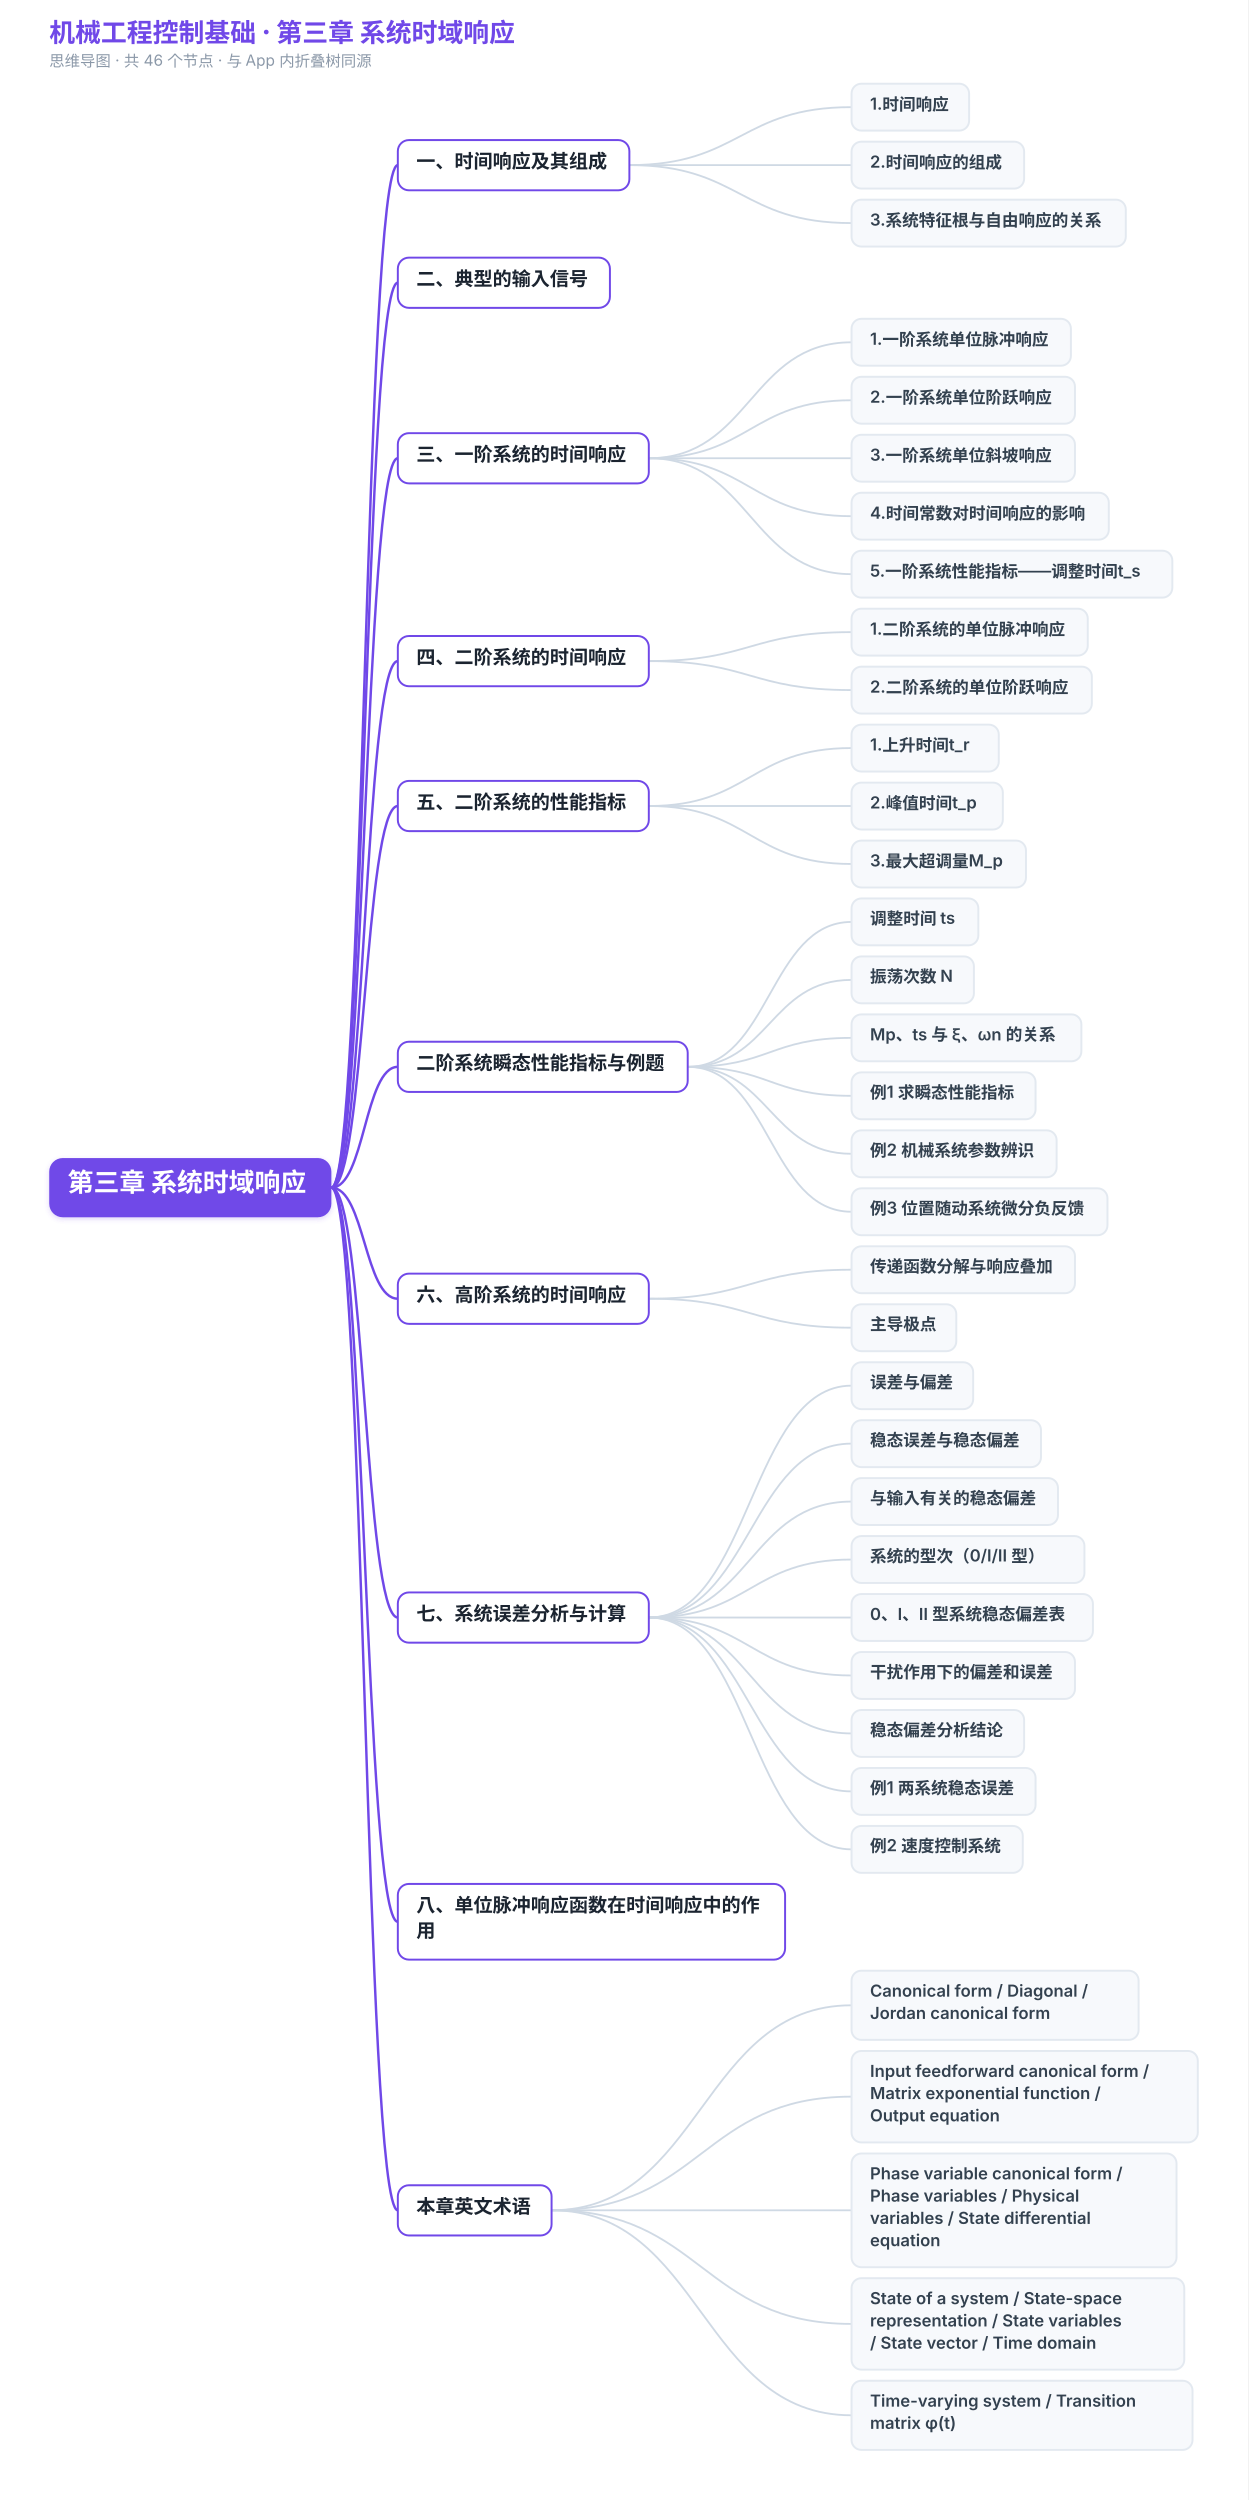
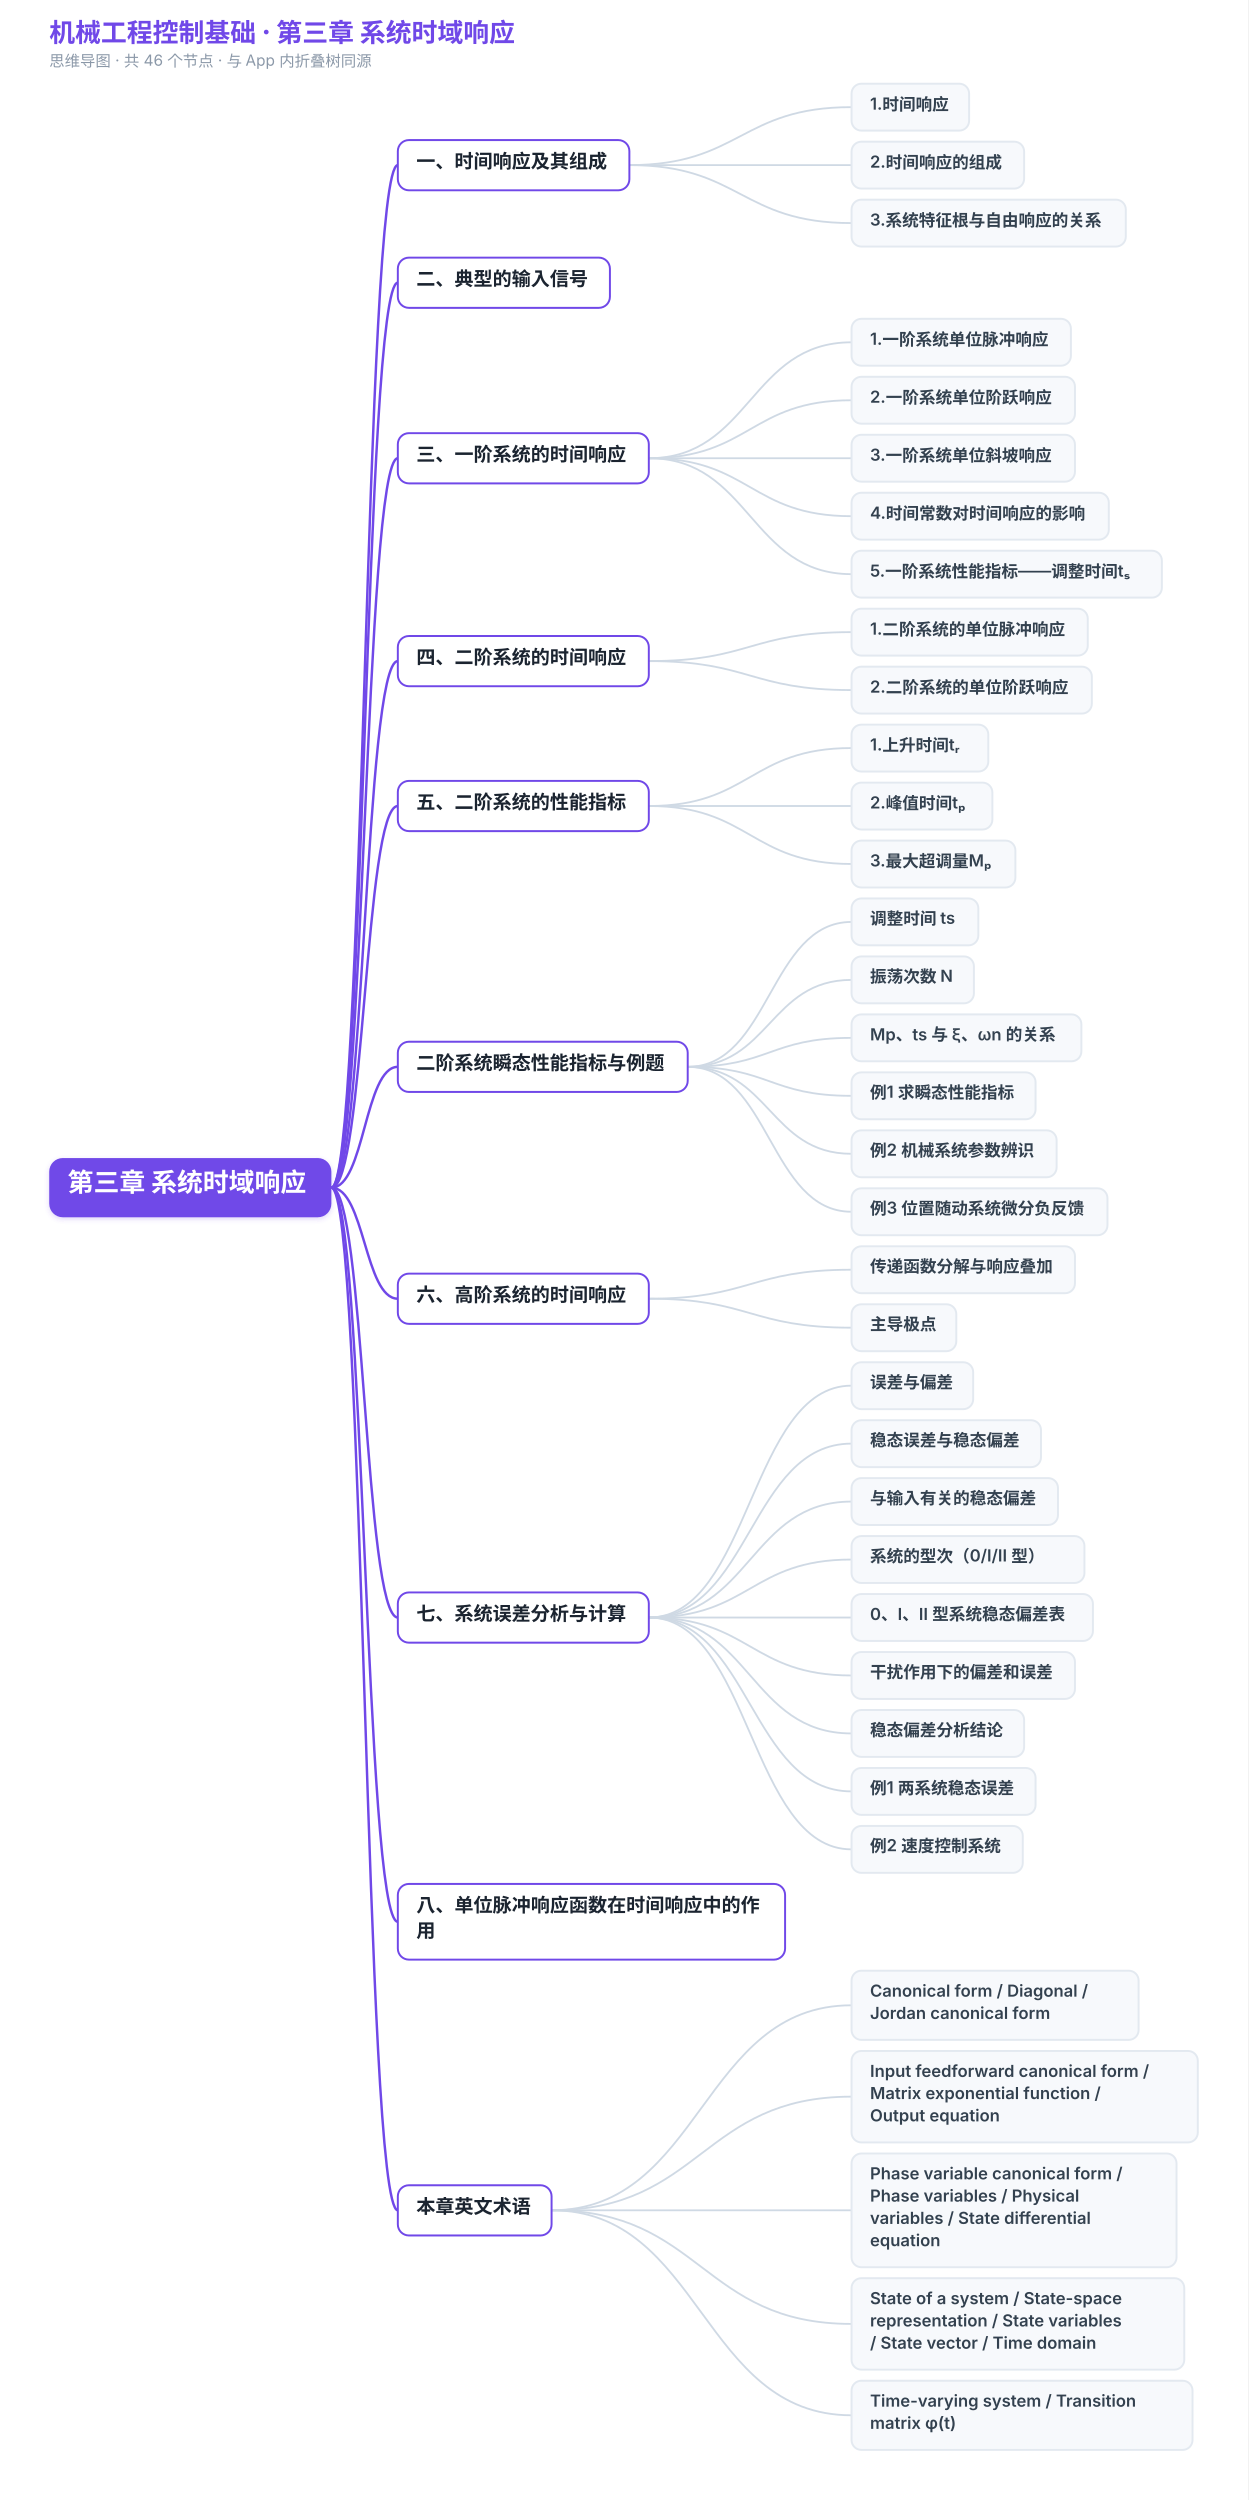
<svg xmlns="http://www.w3.org/2000/svg" viewBox="0 0 1014 2031" width="1014" height="2031">
  <defs>
    <filter id="sh" x="-20%" y="-20%" width="140%" height="140%">
      <feDropShadow dx="0" dy="1.5" stdDeviation="2" flood-color="#7048e8" flood-opacity="0.22" />
    </filter>
  </defs>
  <rect width="100%" height="100%" fill="#ffffff" />
  <g font-family="-apple-system,BlinkMacSystemFont,'Segoe UI','Microsoft YaHei','PingFang SC',sans-serif">
    <text x="40" y="34" font-size="21" font-weight="800" fill="#7048e8">机械工程控制基础 · 第三章 系统时域响应</text>
    <text x="40" y="54" font-size="12.5" fill="#8b98a8">思维导图 · 共 46 个节点 · 与 App 内折叠树同源</text>
    <path d="M269.206,964.887 C296.206,964.887 296.206,134.135 323.206,134.135" fill="none" stroke="#7048e8" stroke-width="2" stroke-linecap="round" />
    <path d="M269.206,964.887 C296.206,964.887 296.206,229.655 323.206,229.655" fill="none" stroke="#7048e8" stroke-width="2" stroke-linecap="round" />
    <path d="M269.206,964.887 C296.206,964.887 296.206,372.265 323.206,372.265" fill="none" stroke="#7048e8" stroke-width="2" stroke-linecap="round" />
    <path d="M269.206,964.887 C296.206,964.887 296.206,537.08 323.206,537.08" fill="none" stroke="#7048e8" stroke-width="2" stroke-linecap="round" />
    <path d="M269.206,964.887 C296.206,964.887 296.206,654.805 323.206,654.805" fill="none" stroke="#7048e8" stroke-width="2" stroke-linecap="round" />
    <path d="M269.206,964.887 C296.206,964.887 296.206,866.71 323.206,866.71" fill="none" stroke="#7048e8" stroke-width="2" stroke-linecap="round" />
    <path d="M269.206,964.887 C296.206,964.887 296.206,1055.07 323.206,1055.07" fill="none" stroke="#7048e8" stroke-width="2" stroke-linecap="round" />
    <path d="M269.206,964.887 C296.206,964.887 296.206,1314.065 323.206,1314.065" fill="none" stroke="#7048e8" stroke-width="2" stroke-linecap="round" />
    <path d="M269.206,964.887 C296.206,964.887 296.206,1561.24 323.206,1561.24" fill="none" stroke="#7048e8" stroke-width="2" stroke-linecap="round" />
    <path d="M269.206,964.887 C296.206,964.887 296.206,1795.64 323.206,1795.64" fill="none" stroke="#7048e8" stroke-width="2" stroke-linecap="round" />
    <path d="M511.306,134.135 C601.546,134.135 601.546,87.045 691.786,87.045" fill="none" stroke="#cfd9e4" stroke-width="1.5" stroke-linecap="round" />
    <path d="M511.306,134.135 C601.546,134.135 601.546,134.135 691.786,134.135" fill="none" stroke="#cfd9e4" stroke-width="1.5" stroke-linecap="round" />
    <path d="M511.306,134.135 C601.546,134.135 601.546,181.225 691.786,181.225" fill="none" stroke="#cfd9e4" stroke-width="1.5" stroke-linecap="round" />
    <path d="M527.116,372.265 C609.451,372.265 609.451,278.085 691.786,278.085" fill="none" stroke="#cfd9e4" stroke-width="1.5" stroke-linecap="round" />
    <path d="M527.116,372.265 C609.451,372.265 609.451,325.175 691.786,325.175" fill="none" stroke="#cfd9e4" stroke-width="1.5" stroke-linecap="round" />
    <path d="M527.116,372.265 C609.451,372.265 609.451,372.265 691.786,372.265" fill="none" stroke="#cfd9e4" stroke-width="1.5" stroke-linecap="round" />
    <path d="M527.116,372.265 C609.451,372.265 609.451,419.355 691.786,419.355" fill="none" stroke="#cfd9e4" stroke-width="1.5" stroke-linecap="round" />
    <path d="M527.116,372.265 C609.451,372.265 609.451,466.445 691.786,466.445" fill="none" stroke="#cfd9e4" stroke-width="1.5" stroke-linecap="round" />
    <path d="M527.116,537.08 C609.451,537.08 609.451,513.535 691.786,513.535" fill="none" stroke="#cfd9e4" stroke-width="1.5" stroke-linecap="round" />
    <path d="M527.116,537.08 C609.451,537.08 609.451,560.625 691.786,560.625" fill="none" stroke="#cfd9e4" stroke-width="1.5" stroke-linecap="round" />
    <path d="M527.116,654.805 C609.451,654.805 609.451,607.715 691.786,607.715" fill="none" stroke="#cfd9e4" stroke-width="1.5" stroke-linecap="round" />
    <path d="M527.116,654.805 C609.451,654.805 609.451,654.805 691.786,654.805" fill="none" stroke="#cfd9e4" stroke-width="1.5" stroke-linecap="round" />
    <path d="M527.116,654.805 C609.451,654.805 609.451,701.895 691.786,701.895" fill="none" stroke="#cfd9e4" stroke-width="1.5" stroke-linecap="round" />
    <path d="M558.736,866.71 C625.261,866.71 625.261,748.985 691.786,748.985" fill="none" stroke="#cfd9e4" stroke-width="1.5" stroke-linecap="round" />
    <path d="M558.736,866.71 C625.261,866.71 625.261,796.075 691.786,796.075" fill="none" stroke="#cfd9e4" stroke-width="1.5" stroke-linecap="round" />
    <path d="M558.736,866.71 C625.261,866.71 625.261,843.165 691.786,843.165" fill="none" stroke="#cfd9e4" stroke-width="1.5" stroke-linecap="round" />
    <path d="M558.736,866.71 C625.261,866.71 625.261,890.255 691.786,890.255" fill="none" stroke="#cfd9e4" stroke-width="1.5" stroke-linecap="round" />
    <path d="M558.736,866.71 C625.261,866.71 625.261,937.345 691.786,937.345" fill="none" stroke="#cfd9e4" stroke-width="1.5" stroke-linecap="round" />
    <path d="M558.736,866.71 C625.261,866.71 625.261,984.435 691.786,984.435" fill="none" stroke="#cfd9e4" stroke-width="1.5" stroke-linecap="round" />
    <path d="M527.116,1055.07 C609.451,1055.07 609.451,1031.525 691.786,1031.525" fill="none" stroke="#cfd9e4" stroke-width="1.5" stroke-linecap="round" />
    <path d="M527.116,1055.07 C609.451,1055.07 609.451,1078.615 691.786,1078.615" fill="none" stroke="#cfd9e4" stroke-width="1.5" stroke-linecap="round" />
    <path d="M527.116,1314.065 C609.451,1314.065 609.451,1125.705 691.786,1125.705" fill="none" stroke="#cfd9e4" stroke-width="1.5" stroke-linecap="round" />
    <path d="M527.116,1314.065 C609.451,1314.065 609.451,1172.795 691.786,1172.795" fill="none" stroke="#cfd9e4" stroke-width="1.5" stroke-linecap="round" />
    <path d="M527.116,1314.065 C609.451,1314.065 609.451,1219.885 691.786,1219.885" fill="none" stroke="#cfd9e4" stroke-width="1.5" stroke-linecap="round" />
    <path d="M527.116,1314.065 C609.451,1314.065 609.451,1266.975 691.786,1266.975" fill="none" stroke="#cfd9e4" stroke-width="1.5" stroke-linecap="round" />
    <path d="M527.116,1314.065 C609.451,1314.065 609.451,1314.065 691.786,1314.065" fill="none" stroke="#cfd9e4" stroke-width="1.5" stroke-linecap="round" />
    <path d="M527.116,1314.065 C609.451,1314.065 609.451,1361.155 691.786,1361.155" fill="none" stroke="#cfd9e4" stroke-width="1.5" stroke-linecap="round" />
    <path d="M527.116,1314.065 C609.451,1314.065 609.451,1408.245 691.786,1408.245" fill="none" stroke="#cfd9e4" stroke-width="1.5" stroke-linecap="round" />
    <path d="M527.116,1314.065 C609.451,1314.065 609.451,1455.335 691.786,1455.335" fill="none" stroke="#cfd9e4" stroke-width="1.5" stroke-linecap="round" />
    <path d="M527.116,1314.065 C609.451,1314.065 609.451,1502.425 691.786,1502.425" fill="none" stroke="#cfd9e4" stroke-width="1.5" stroke-linecap="round" />
    <path d="M448.066,1795.64 C569.926,1795.64 569.926,1629.1 691.786,1629.1" fill="none" stroke="#cfd9e4" stroke-width="1.5" stroke-linecap="round" />
    <path d="M448.066,1795.64 C569.926,1795.64 569.926,1703.325 691.786,1703.325" fill="none" stroke="#cfd9e4" stroke-width="1.5" stroke-linecap="round" />
    <path d="M448.066,1795.64 C569.926,1795.64 569.926,1795.64 691.786,1795.64" fill="none" stroke="#cfd9e4" stroke-width="1.5" stroke-linecap="round" />
    <path d="M448.066,1795.64 C569.926,1795.64 569.926,1887.955 691.786,1887.955" fill="none" stroke="#cfd9e4" stroke-width="1.5" stroke-linecap="round" />
    <path d="M448.066,1795.64 C569.926,1795.64 569.926,1962.18 691.786,1962.18" fill="none" stroke="#cfd9e4" stroke-width="1.5" stroke-linecap="round" />
    <rect x="40.0" y="940.8" width="229.2" height="48.1" rx="11" fill="#7048e8" stroke="none" filter="url(#sh)" />
    <text x="55.0" y="968.0" font-size="21" font-weight="700" fill="#ffffff" xml:space="preserve">第三章 系统时域响应</text>
    <rect x="323.2" y="113.8" width="188.1" height="40.8" rx="9" fill="#ffffff" stroke="#7048e8" stroke-width="1.6" />
    <text x="338.2" y="136.5" font-size="15.5" font-weight="700" fill="#1b2430" xml:space="preserve">一、时间响应及其组成</text>
    <rect x="691.8" y="68.0" width="95.5" height="38.1" rx="8" fill="#f7f9fc" stroke="#e3e9f0" stroke-width="1.6" />
    <text x="706.8" y="89.1" font-size="13.5" font-weight="600" fill="#33414f" xml:space="preserve">1.时间响应</text>
    <rect x="691.8" y="115.1" width="140.2" height="38.1" rx="8" fill="#f7f9fc" stroke="#e3e9f0" stroke-width="1.6" />
    <text x="706.8" y="136.2" font-size="13.5" font-weight="600" fill="#33414f" xml:space="preserve">2.时间响应的组成</text>
    <rect x="691.8" y="162.2" width="222.8" height="38.1" rx="8" fill="#f7f9fc" stroke="#e3e9f0" stroke-width="1.6" />
    <text x="706.8" y="183.3" font-size="13.5" font-weight="600" fill="#33414f" xml:space="preserve">3.系统特征根与自由响应的关系</text>
    <rect x="323.2" y="209.3" width="172.3" height="40.8" rx="9" fill="#ffffff" stroke="#7048e8" stroke-width="1.6" />
    <text x="338.2" y="232.0" font-size="15.5" font-weight="700" fill="#1b2430" xml:space="preserve">二、典型的输入信号</text>
    <rect x="323.2" y="351.9" width="203.9" height="40.8" rx="9" fill="#ffffff" stroke="#7048e8" stroke-width="1.6" />
    <text x="338.2" y="374.6" font-size="15.5" font-weight="700" fill="#1b2430" xml:space="preserve">三、一阶系统的时间响应</text>
    <rect x="691.8" y="259.0" width="178.2" height="38.1" rx="8" fill="#f7f9fc" stroke="#e3e9f0" stroke-width="1.6" />
    <text x="706.8" y="280.1" font-size="13.5" font-weight="600" fill="#33414f" xml:space="preserve">1.一阶系统单位脉冲响应</text>
    <rect x="691.8" y="306.1" width="181.5" height="38.1" rx="8" fill="#f7f9fc" stroke="#e3e9f0" stroke-width="1.6" />
    <text x="706.8" y="327.2" font-size="13.5" font-weight="600" fill="#33414f" xml:space="preserve">2.一阶系统单位阶跃响应</text>
    <rect x="691.8" y="353.2" width="181.5" height="38.1" rx="8" fill="#f7f9fc" stroke="#e3e9f0" stroke-width="1.6" />
    <text x="706.8" y="374.3" font-size="13.5" font-weight="600" fill="#33414f" xml:space="preserve">3.一阶系统单位斜坡响应</text>
    <rect x="691.8" y="400.3" width="209.0" height="38.1" rx="8" fill="#f7f9fc" stroke="#e3e9f0" stroke-width="1.6" />
    <text x="706.8" y="421.4" font-size="13.5" font-weight="600" fill="#33414f" xml:space="preserve">4.时间常数对时间响应的影响</text>
-     <rect x="691.8" y="447.4" width="260.6" height="38.1" rx="8" fill="#f7f9fc" stroke="#e3e9f0" stroke-width="1.6" />
-     <text x="706.8" y="468.5" font-size="13.5" font-weight="600" fill="#33414f" xml:space="preserve">5.一阶系统性能指标——调整时间t_s</text>
+     <rect x="691.8" y="447.4" width="252.1" height="38.1" rx="8" fill="#f7f9fc" stroke="#e3e9f0" stroke-width="1.6" />
+     <text x="706.8" y="468.5" font-size="13.5" font-weight="600" fill="#33414f" xml:space="preserve">5.一阶系统性能指标——调整时间tₛ</text>
    <rect x="323.2" y="516.7" width="203.9" height="40.8" rx="9" fill="#ffffff" stroke="#7048e8" stroke-width="1.6" />
    <text x="338.2" y="539.4" font-size="15.5" font-weight="700" fill="#1b2430" xml:space="preserve">四、二阶系统的时间响应</text>
    <rect x="691.8" y="494.5" width="191.9" height="38.1" rx="8" fill="#f7f9fc" stroke="#e3e9f0" stroke-width="1.6" />
    <text x="706.8" y="515.6" font-size="13.5" font-weight="600" fill="#33414f" xml:space="preserve">1.二阶系统的单位脉冲响应</text>
    <rect x="691.8" y="541.6" width="195.2" height="38.1" rx="8" fill="#f7f9fc" stroke="#e3e9f0" stroke-width="1.6" />
    <text x="706.8" y="562.7" font-size="13.5" font-weight="600" fill="#33414f" xml:space="preserve">2.二阶系统的单位阶跃响应</text>
    <rect x="323.2" y="634.4" width="203.9" height="40.8" rx="9" fill="#ffffff" stroke="#7048e8" stroke-width="1.6" />
    <text x="338.2" y="657.1" font-size="15.5" font-weight="700" fill="#1b2430" xml:space="preserve">五、二阶系统的性能指标</text>
-     <rect x="691.8" y="588.7" width="119.6" height="38.1" rx="8" fill="#f7f9fc" stroke="#e3e9f0" stroke-width="1.6" />
-     <text x="706.8" y="609.7" font-size="13.5" font-weight="600" fill="#33414f" xml:space="preserve">1.上升时间t_r</text>
-     <rect x="691.8" y="635.8" width="122.9" height="38.1" rx="8" fill="#f7f9fc" stroke="#e3e9f0" stroke-width="1.6" />
-     <text x="706.8" y="656.8" font-size="13.5" font-weight="600" fill="#33414f" xml:space="preserve">2.峰值时间t_p</text>
-     <rect x="691.8" y="682.9" width="141.7" height="38.1" rx="8" fill="#f7f9fc" stroke="#e3e9f0" stroke-width="1.6" />
-     <text x="706.8" y="703.9" font-size="13.5" font-weight="600" fill="#33414f" xml:space="preserve">3.最大超调量M_p</text>
+     <rect x="691.8" y="588.7" width="111.1" height="38.1" rx="8" fill="#f7f9fc" stroke="#e3e9f0" stroke-width="1.6" />
+     <text x="706.8" y="609.7" font-size="13.5" font-weight="600" fill="#33414f" xml:space="preserve">1.上升时间tᵣ</text>
+     <rect x="691.8" y="635.8" width="114.4" height="38.1" rx="8" fill="#f7f9fc" stroke="#e3e9f0" stroke-width="1.6" />
+     <text x="706.8" y="656.8" font-size="13.5" font-weight="600" fill="#33414f" xml:space="preserve">2.峰值时间tₚ</text>
+     <rect x="691.8" y="682.9" width="133.1" height="38.1" rx="8" fill="#f7f9fc" stroke="#e3e9f0" stroke-width="1.6" />
+     <text x="706.8" y="703.9" font-size="13.5" font-weight="600" fill="#33414f" xml:space="preserve">3.最大超调量Mₚ</text>
    <rect x="323.2" y="846.3" width="235.5" height="40.8" rx="9" fill="#ffffff" stroke="#7048e8" stroke-width="1.6" />
    <text x="338.2" y="869.0" font-size="15.5" font-weight="700" fill="#1b2430" xml:space="preserve">二阶系统瞬态性能指标与例题</text>
    <rect x="691.8" y="729.9" width="103.0" height="38.1" rx="8" fill="#f7f9fc" stroke="#e3e9f0" stroke-width="1.6" />
    <text x="706.8" y="751.0" font-size="13.5" font-weight="600" fill="#33414f" xml:space="preserve">调整时间 ts</text>
    <rect x="691.8" y="777.0" width="99.4" height="38.1" rx="8" fill="#f7f9fc" stroke="#e3e9f0" stroke-width="1.6" />
    <text x="706.8" y="798.1" font-size="13.5" font-weight="600" fill="#33414f" xml:space="preserve">振荡次数 N</text>
    <rect x="691.8" y="824.1" width="186.7" height="38.1" rx="8" fill="#f7f9fc" stroke="#e3e9f0" stroke-width="1.6" />
    <text x="706.8" y="845.2" font-size="13.5" font-weight="600" fill="#33414f" xml:space="preserve">Mp、ts 与 ξ、ωn 的关系</text>
    <rect x="691.8" y="871.2" width="149.5" height="38.1" rx="8" fill="#f7f9fc" stroke="#e3e9f0" stroke-width="1.6" />
    <text x="706.8" y="892.3" font-size="13.5" font-weight="600" fill="#33414f" xml:space="preserve">例1 求瞬态性能指标</text>
    <rect x="691.8" y="918.3" width="166.6" height="38.1" rx="8" fill="#f7f9fc" stroke="#e3e9f0" stroke-width="1.6" />
    <text x="706.8" y="939.4" font-size="13.5" font-weight="600" fill="#33414f" xml:space="preserve">例2 机械系统参数辨识</text>
    <rect x="691.8" y="965.4" width="207.9" height="38.1" rx="8" fill="#f7f9fc" stroke="#e3e9f0" stroke-width="1.6" />
    <text x="706.8" y="986.5" font-size="13.5" font-weight="600" fill="#33414f" xml:space="preserve">例3 位置随动系统微分负反馈</text>
    <rect x="323.2" y="1034.7" width="203.9" height="40.8" rx="9" fill="#ffffff" stroke="#7048e8" stroke-width="1.6" />
    <text x="338.2" y="1057.4" font-size="15.5" font-weight="700" fill="#1b2430" xml:space="preserve">六、高阶系统的时间响应</text>
    <rect x="691.8" y="1012.5" width="181.5" height="38.1" rx="8" fill="#f7f9fc" stroke="#e3e9f0" stroke-width="1.6" />
    <text x="706.8" y="1033.6" font-size="13.5" font-weight="600" fill="#33414f" xml:space="preserve">传递函数分解与响应叠加</text>
    <rect x="691.8" y="1059.6" width="85.1" height="38.1" rx="8" fill="#f7f9fc" stroke="#e3e9f0" stroke-width="1.6" />
    <text x="706.8" y="1080.6" font-size="13.5" font-weight="600" fill="#33414f" xml:space="preserve">主导极点</text>
    <rect x="323.2" y="1293.7" width="203.9" height="40.8" rx="9" fill="#ffffff" stroke="#7048e8" stroke-width="1.6" />
    <text x="338.2" y="1316.4" font-size="15.5" font-weight="700" fill="#1b2430" xml:space="preserve">七、系统误差分析与计算</text>
    <rect x="691.8" y="1106.7" width="98.8" height="38.1" rx="8" fill="#f7f9fc" stroke="#e3e9f0" stroke-width="1.6" />
    <text x="706.8" y="1127.7" font-size="13.5" font-weight="600" fill="#33414f" xml:space="preserve">误差与偏差</text>
    <rect x="691.8" y="1153.8" width="153.9" height="38.1" rx="8" fill="#f7f9fc" stroke="#e3e9f0" stroke-width="1.6" />
    <text x="706.8" y="1174.8" font-size="13.5" font-weight="600" fill="#33414f" xml:space="preserve">稳态误差与稳态偏差</text>
    <rect x="691.8" y="1200.8" width="167.7" height="38.1" rx="8" fill="#f7f9fc" stroke="#e3e9f0" stroke-width="1.6" />
    <text x="706.8" y="1221.9" font-size="13.5" font-weight="600" fill="#33414f" xml:space="preserve">与输入有关的稳态偏差</text>
    <rect x="691.8" y="1247.9" width="189.2" height="38.1" rx="8" fill="#f7f9fc" stroke="#e3e9f0" stroke-width="1.6" />
    <text x="706.8" y="1269.0" font-size="13.5" font-weight="600" fill="#33414f" xml:space="preserve">系统的型次（0/I/II 型）</text>
    <rect x="691.8" y="1295.0" width="196.1" height="38.1" rx="8" fill="#f7f9fc" stroke="#e3e9f0" stroke-width="1.6" />
    <text x="706.8" y="1316.1" font-size="13.5" font-weight="600" fill="#33414f" xml:space="preserve">0、I、II 型系统稳态偏差表</text>
    <rect x="691.8" y="1342.1" width="181.5" height="38.1" rx="8" fill="#f7f9fc" stroke="#e3e9f0" stroke-width="1.6" />
    <text x="706.8" y="1363.2" font-size="13.5" font-weight="600" fill="#33414f" xml:space="preserve">干扰作用下的偏差和误差</text>
    <rect x="691.8" y="1389.2" width="140.2" height="38.1" rx="8" fill="#f7f9fc" stroke="#e3e9f0" stroke-width="1.6" />
    <text x="706.8" y="1410.3" font-size="13.5" font-weight="600" fill="#33414f" xml:space="preserve">稳态偏差分析结论</text>
    <rect x="691.8" y="1436.3" width="149.5" height="38.1" rx="8" fill="#f7f9fc" stroke="#e3e9f0" stroke-width="1.6" />
    <text x="706.8" y="1457.4" font-size="13.5" font-weight="600" fill="#33414f" xml:space="preserve">例1 两系统稳态误差</text>
    <rect x="691.8" y="1483.4" width="139.1" height="38.1" rx="8" fill="#f7f9fc" stroke="#e3e9f0" stroke-width="1.6" />
    <text x="706.8" y="1504.4" font-size="13.5" font-weight="600" fill="#33414f" xml:space="preserve">例2 速度控制系统</text>
    <rect x="323.2" y="1530.5" width="314.6" height="61.5" rx="9" fill="#ffffff" stroke="#7048e8" stroke-width="1.6" />
    <text x="338.2" y="1553.2" font-size="15.5" font-weight="700" fill="#1b2430" xml:space="preserve">八、单位脉冲响应函数在时间响应中的作</text>
    <text x="338.2" y="1573.9" font-size="15.5" font-weight="700" fill="#1b2430" xml:space="preserve">用</text>
    <rect x="323.2" y="1775.3" width="124.9" height="40.8" rx="9" fill="#ffffff" stroke="#7048e8" stroke-width="1.6" />
    <text x="338.2" y="1798.0" font-size="15.5" font-weight="700" fill="#1b2430" xml:space="preserve">本章英文术语</text>
    <rect x="691.8" y="1601.0" width="233.2" height="56.2" rx="8" fill="#f7f9fc" stroke="#e3e9f0" stroke-width="1.6" />
    <text x="706.8" y="1622.1" font-size="13.5" font-weight="600" fill="#33414f" xml:space="preserve">Canonical form / Diagonal /</text>
    <text x="706.8" y="1640.2" font-size="13.5" font-weight="600" fill="#33414f" xml:space="preserve">Jordan canonical form</text>
    <rect x="691.8" y="1666.2" width="281.3" height="74.3" rx="8" fill="#f7f9fc" stroke="#e3e9f0" stroke-width="1.6" />
    <text x="706.8" y="1687.3" font-size="13.5" font-weight="600" fill="#33414f" xml:space="preserve">Input feedforward canonical form /</text>
    <text x="706.8" y="1705.3" font-size="13.5" font-weight="600" fill="#33414f" xml:space="preserve">Matrix exponential function /</text>
    <text x="706.8" y="1723.4" font-size="13.5" font-weight="600" fill="#33414f" xml:space="preserve">Output equation</text>
    <rect x="691.8" y="1749.5" width="264.0" height="92.4" rx="8" fill="#f7f9fc" stroke="#e3e9f0" stroke-width="1.6" />
    <text x="706.8" y="1770.5" font-size="13.5" font-weight="600" fill="#33414f" xml:space="preserve">Phase variable canonical form /</text>
    <text x="706.8" y="1788.6" font-size="13.5" font-weight="600" fill="#33414f" xml:space="preserve">Phase variables / Physical</text>
    <text x="706.8" y="1806.7" font-size="13.5" font-weight="600" fill="#33414f" xml:space="preserve">variables / State differential</text>
    <text x="706.8" y="1824.8" font-size="13.5" font-weight="600" fill="#33414f" xml:space="preserve">equation</text>
    <rect x="691.8" y="1850.8" width="270.3" height="74.3" rx="8" fill="#f7f9fc" stroke="#e3e9f0" stroke-width="1.6" />
    <text x="706.8" y="1871.9" font-size="13.5" font-weight="600" fill="#33414f" xml:space="preserve">State of a system / State-space</text>
    <text x="706.8" y="1890.0" font-size="13.5" font-weight="600" fill="#33414f" xml:space="preserve">representation / State variables</text>
    <text x="706.8" y="1908.1" font-size="13.5" font-weight="600" fill="#33414f" xml:space="preserve">/ State vector / Time domain</text>
    <rect x="691.8" y="1934.1" width="277.0" height="56.2" rx="8" fill="#f7f9fc" stroke="#e3e9f0" stroke-width="1.6" />
    <text x="706.8" y="1955.2" font-size="13.5" font-weight="600" fill="#33414f" xml:space="preserve">Time-varying system / Transition</text>
    <text x="706.8" y="1973.2" font-size="13.5" font-weight="600" fill="#33414f" xml:space="preserve">matrix φ(t)</text>
  </g>
</svg>
